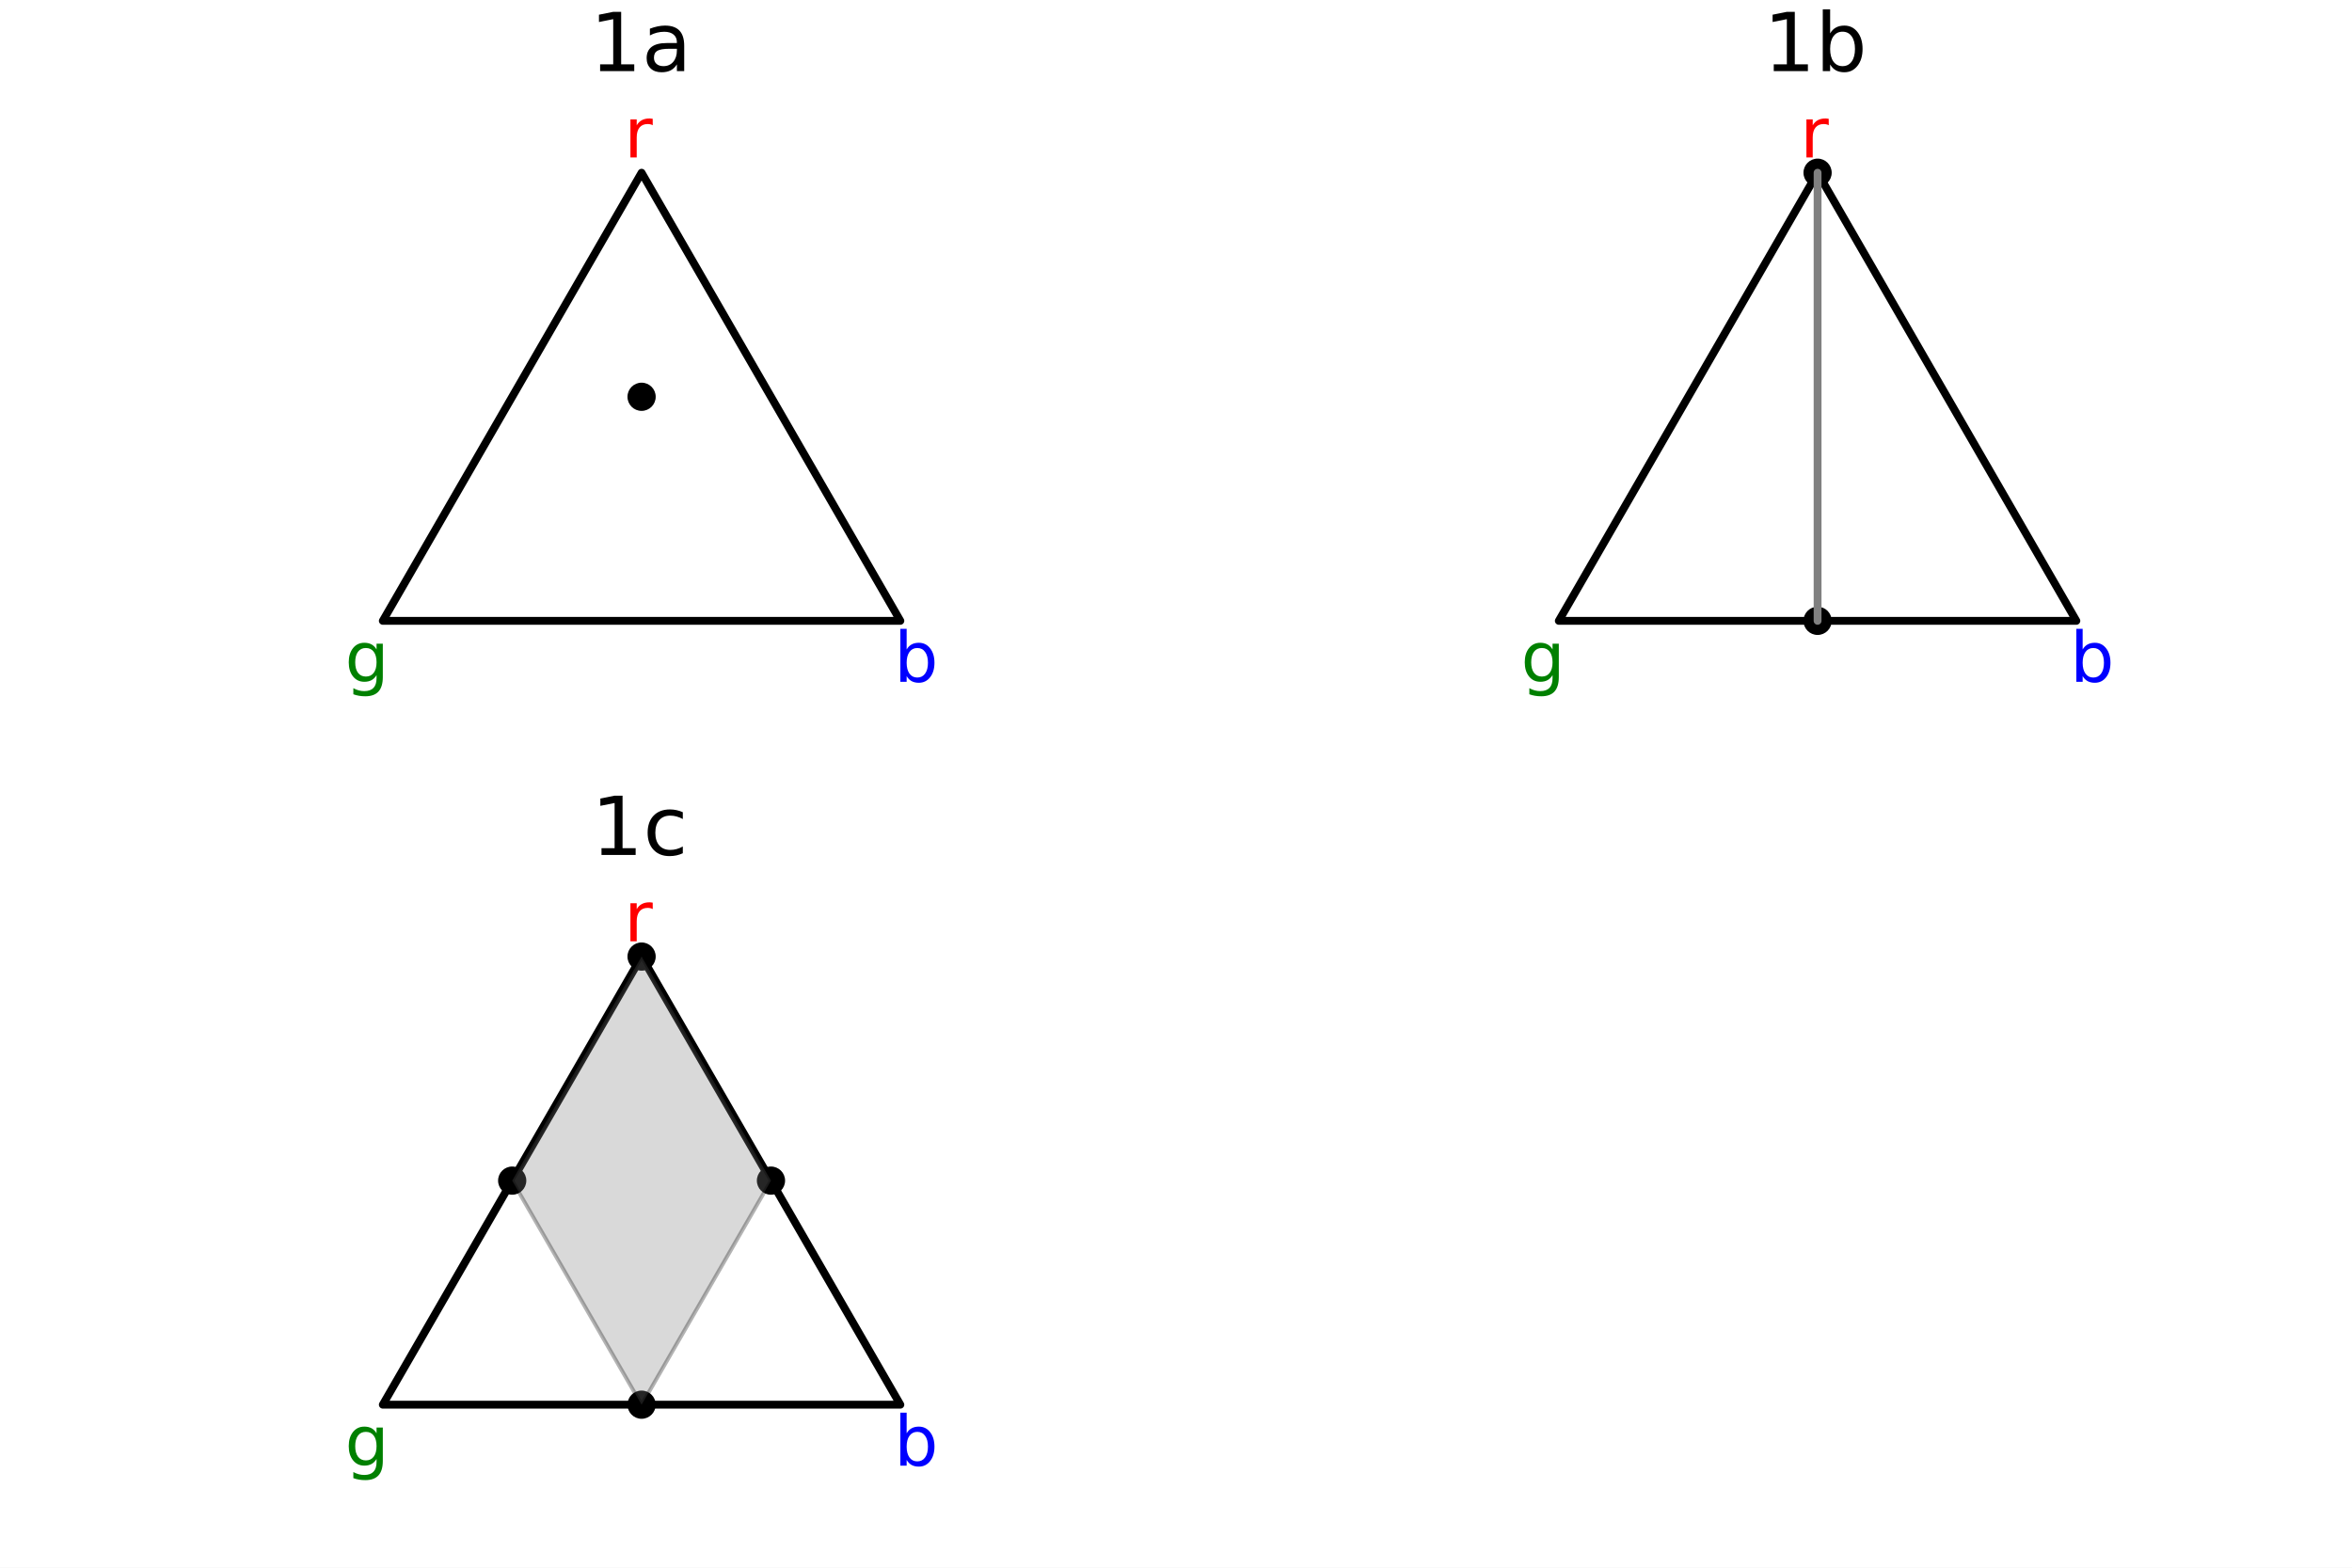
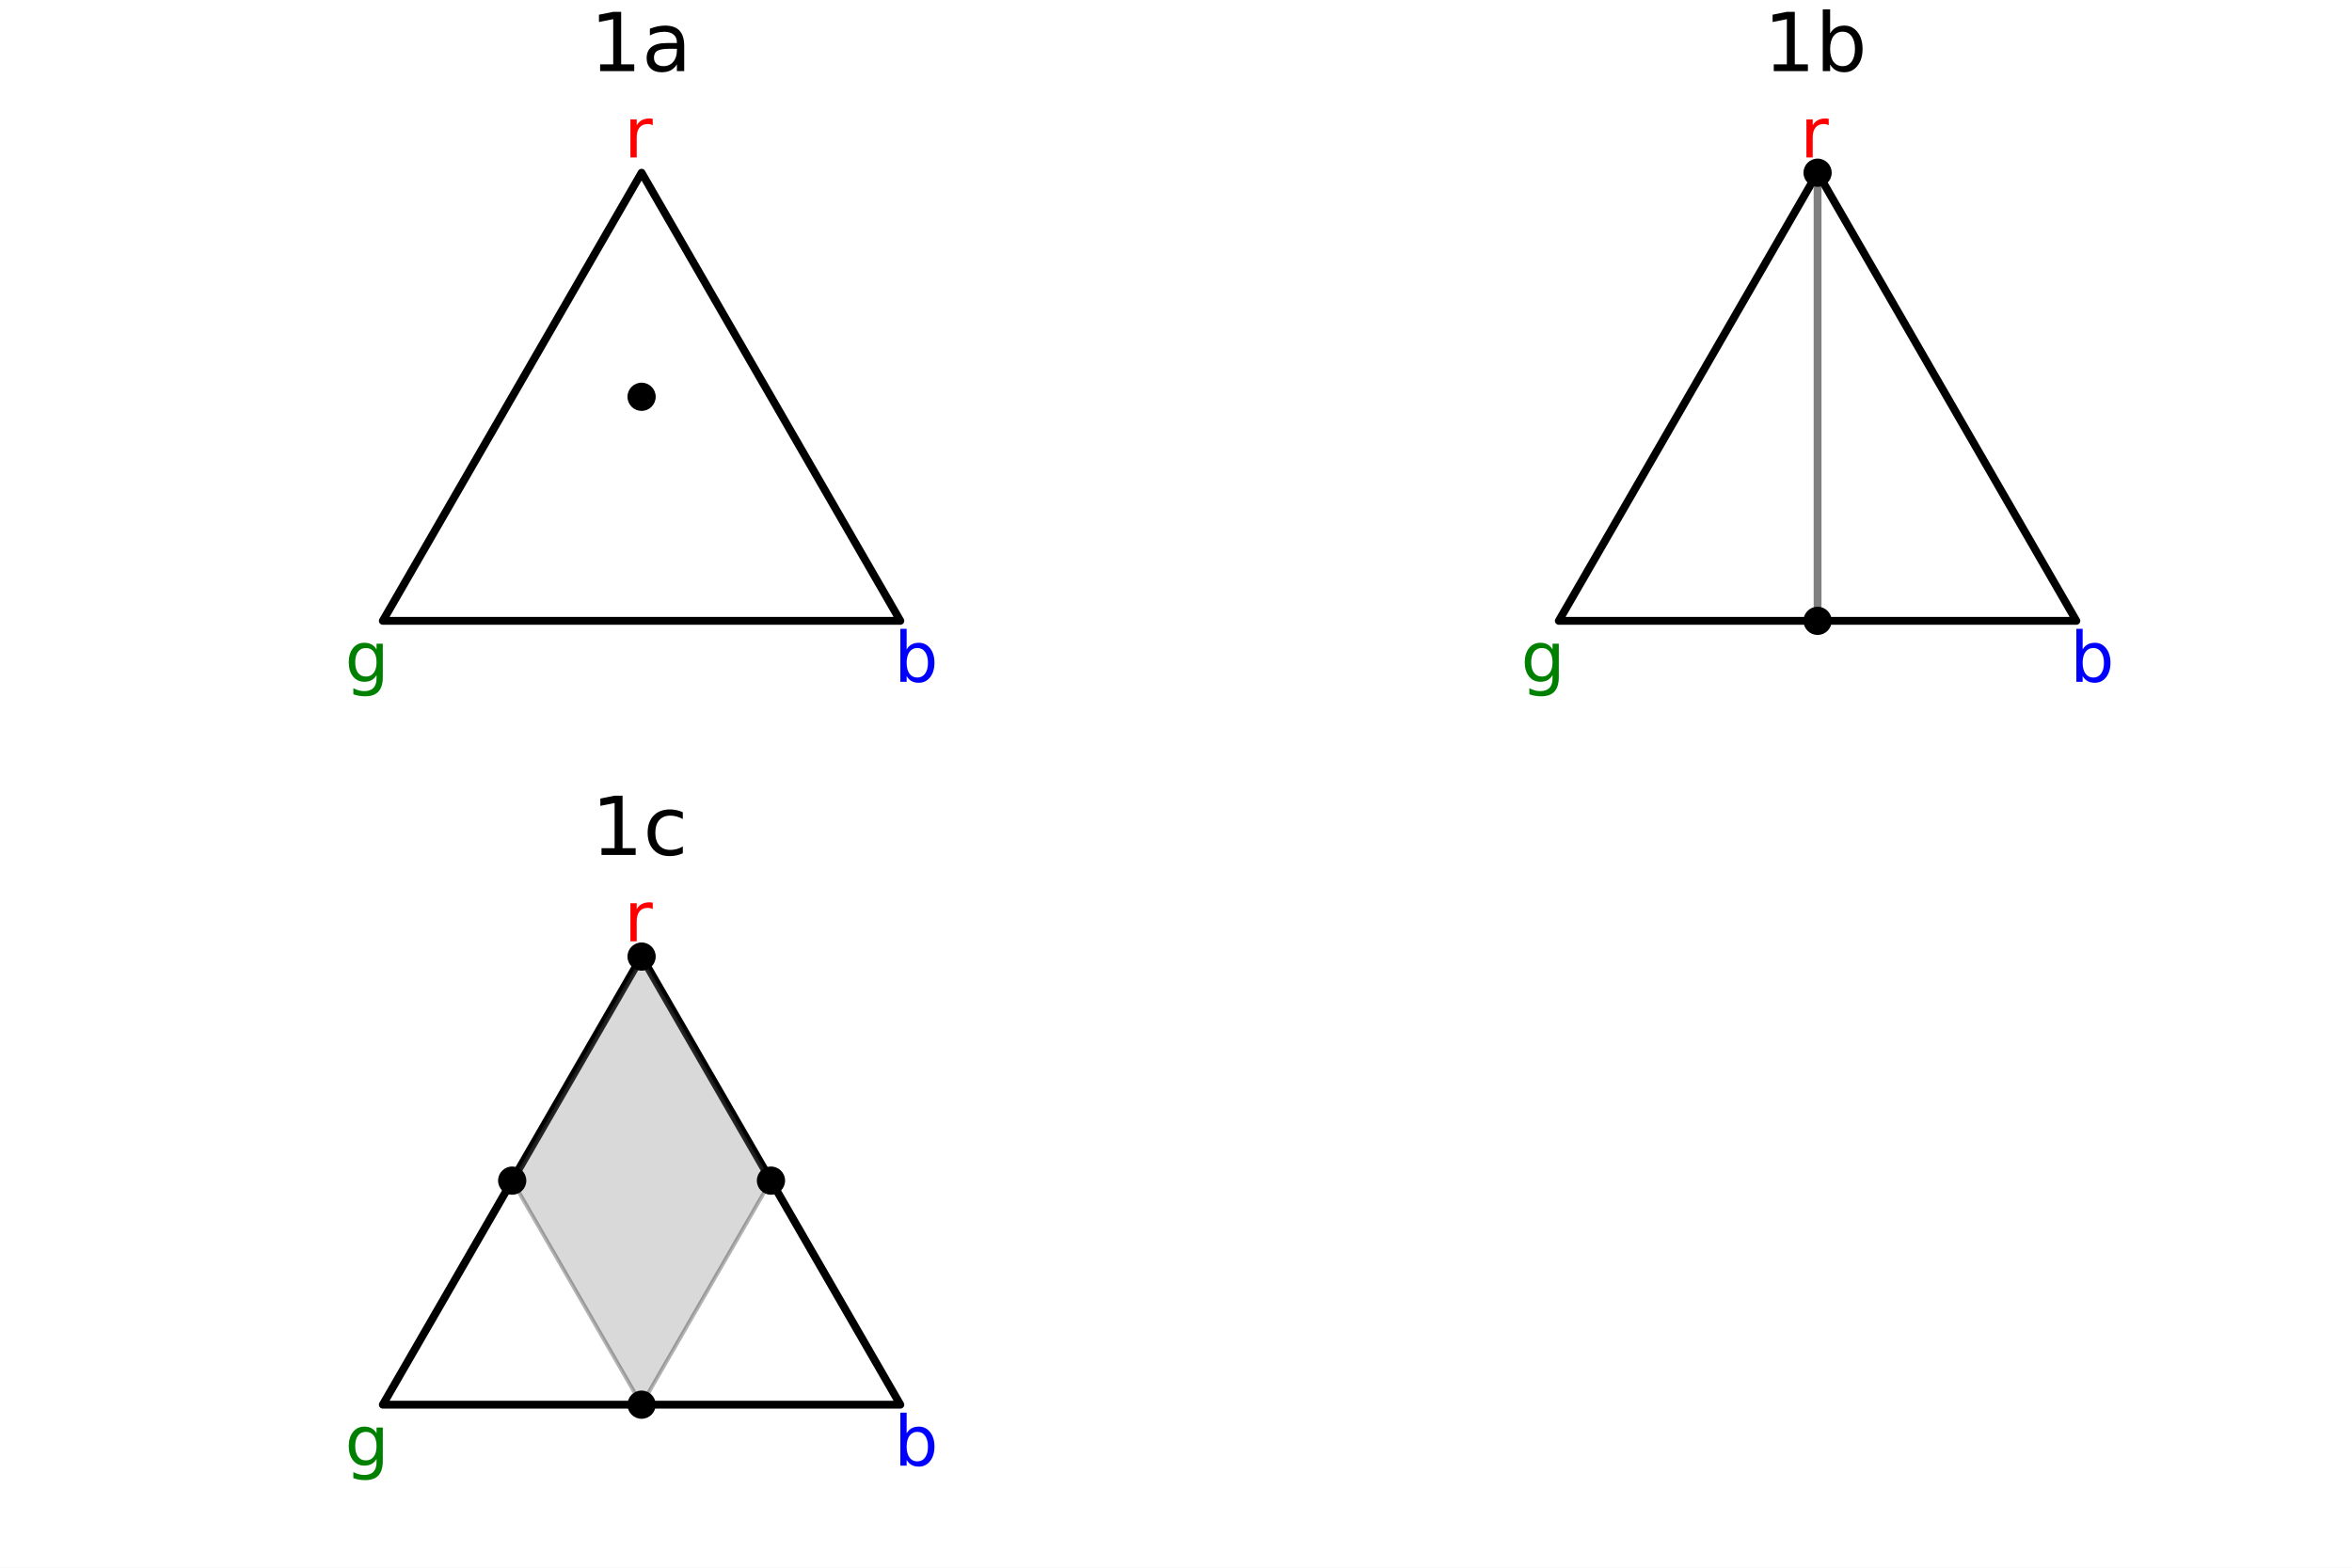
<svg xmlns="http://www.w3.org/2000/svg" width="600" height="400" viewBox="0 0 2400 1600">
  <defs>
-     <clipPath id="clip210">
+     <clipPath id="clip900">
      <rect x="0" y="0" width="2400" height="1600" />
    </clipPath>
  </defs>
-   <path clip-path="url(#clip210)" d="M0 1600 L2400 1600 L2400 0 L0 0  Z" fill="#ffffff" fill-rule="evenodd" fill-opacity="1" />
+   <path clip-path="url(#clip900)" d="M0 1600 L2400 1600 L2400 0 L0 0  Z" fill="#ffffff" fill-rule="evenodd" fill-opacity="1" />
  <defs>
-     <clipPath id="clip211">
+     <clipPath id="clip901">
      <rect x="480" y="0" width="1681" height="1600" />
    </clipPath>
  </defs>
-   <path clip-path="url(#clip210)" d="M337.813 686.448 L971.541 686.448 L971.541 123.472 L337.813 123.472  Z" fill="#ffffff" fill-rule="evenodd" fill-opacity="1" />
+   <path clip-path="url(#clip900)" d="M337.813 686.448 L971.541 686.448 L971.541 123.472 L337.813 123.472  Z" fill="#ffffff" fill-rule="evenodd" fill-opacity="1" />
  <defs>
-     <clipPath id="clip212">
+     <clipPath id="clip902">
      <rect x="337" y="123" width="635" height="564" />
    </clipPath>
  </defs>
-   <path clip-path="url(#clip210)" d="M612.365 65.689 L625.733 65.689 L625.733 19.55 L611.191 22.466 L611.191 15.013 L625.652 12.096 L633.835 12.096 L633.835 65.689 L647.203 65.689 L647.203 72.576 L612.365 72.576 L612.365 65.689 Z" fill="#000000" fill-rule="nonzero" fill-opacity="1" />
-   <path clip-path="url(#clip210)" d="M683.297 49.769 Q674.263 49.769 670.779 51.835 Q667.296 53.901 667.296 58.884 Q667.296 62.854 669.888 65.203 Q672.521 67.512 677.018 67.512 Q683.216 67.512 686.943 63.137 Q690.71 58.722 690.71 51.43 L690.71 49.769 L683.297 49.769 M698.164 46.691 L698.164 72.576 L690.71 72.576 L690.71 65.689 Q688.158 69.821 684.35 71.806 Q680.542 73.751 675.033 73.751 Q668.065 73.751 663.933 69.862 Q659.842 65.933 659.842 59.37 Q659.842 51.714 664.946 47.825 Q670.091 43.936 680.259 43.936 L690.71 43.936 L690.71 43.207 Q690.71 38.062 687.307 35.267 Q683.945 32.431 677.828 32.431 Q673.939 32.431 670.253 33.363 Q666.566 34.295 663.164 36.158 L663.164 29.272 Q667.255 27.692 671.103 26.922 Q674.952 26.112 678.598 26.112 Q688.441 26.112 693.302 31.216 Q698.164 36.32 698.164 46.691 Z" fill="#000000" fill-rule="nonzero" fill-opacity="1" />
-   <polyline clip-path="url(#clip212)" style="stroke:#000000; stroke-linecap:round; stroke-linejoin:round; stroke-width:8; stroke-opacity:1; fill:none" points="654.677,176.283 390.623,633.637 918.731,633.637 654.677,176.283 " />
-   <circle clip-path="url(#clip212)" cx="654.677" cy="404.96" r="14.4" fill="#000000" fill-rule="evenodd" fill-opacity="1" stroke="none" />
-   <path clip-path="url(#clip210)" d="M384.235 675.949 Q384.235 669.005 381.353 665.186 Q378.505 661.366 373.332 661.366 Q368.193 661.366 365.311 665.186 Q362.464 669.005 362.464 675.949 Q362.464 682.859 365.311 686.679 Q368.193 690.498 373.332 690.498 Q378.505 690.498 381.353 686.679 Q384.235 682.859 384.235 675.949 M390.623 691.019 Q390.623 700.949 386.214 705.776 Q381.804 710.637 372.707 710.637 Q369.339 710.637 366.353 710.116 Q363.367 709.63 360.554 708.588 L360.554 702.373 Q363.367 703.901 366.11 704.63 Q368.853 705.359 371.7 705.359 Q377.985 705.359 381.11 702.06 Q384.235 698.797 384.235 692.165 L384.235 689.005 Q382.255 692.442 379.165 694.144 Q376.075 695.845 371.769 695.845 Q364.617 695.845 360.242 690.394 Q355.867 684.942 355.867 675.949 Q355.867 666.922 360.242 661.47 Q364.617 656.019 371.769 656.019 Q376.075 656.019 379.165 657.72 Q382.255 659.422 384.235 662.859 L384.235 656.956 L390.623 656.956 L390.623 691.019 Z" fill="#008000" fill-rule="nonzero" fill-opacity="1" />
-   <path clip-path="url(#clip210)" d="M946.89 676.436 Q946.89 669.387 943.974 665.394 Q941.092 661.366 936.022 661.366 Q930.953 661.366 928.036 665.394 Q925.154 669.387 925.154 676.436 Q925.154 683.484 928.036 687.512 Q930.953 691.505 936.022 691.505 Q941.092 691.505 943.974 687.512 Q946.89 683.484 946.89 676.436 M925.154 662.859 Q927.168 659.387 930.224 657.72 Q933.314 656.019 937.585 656.019 Q944.668 656.019 949.078 661.644 Q953.522 667.269 953.522 676.436 Q953.522 685.602 949.078 691.227 Q944.668 696.852 937.585 696.852 Q933.314 696.852 930.224 695.185 Q927.168 693.484 925.154 690.012 L925.154 695.845 L918.731 695.845 L918.731 641.818 L925.154 641.818 L925.154 662.859 Z" fill="#0000ff" fill-rule="nonzero" fill-opacity="1" />
-   <path clip-path="url(#clip210)" d="M666.066 127.814 Q664.99 127.189 663.705 126.912 Q662.455 126.599 660.927 126.599 Q655.51 126.599 652.594 130.141 Q649.712 133.648 649.712 140.245 L649.712 160.731 L643.288 160.731 L643.288 121.842 L649.712 121.842 L649.712 127.884 Q651.726 124.342 654.955 122.641 Q658.184 120.905 662.802 120.905 Q663.462 120.905 664.26 121.009 Q665.059 121.078 666.031 121.252 L666.066 127.814 Z" fill="#ff0000" fill-rule="nonzero" fill-opacity="1" />
-   <path clip-path="url(#clip210)" d="M1537.81 686.448 L2171.54 686.448 L2171.54 123.472 L1537.81 123.472  Z" fill="#ffffff" fill-rule="evenodd" fill-opacity="1" />
+   <path clip-path="url(#clip900)" d="M612.365 65.689 L625.733 65.689 L625.733 19.55 L611.191 22.466 L611.191 15.013 L625.652 12.096 L633.835 12.096 L633.835 65.689 L647.203 65.689 L647.203 72.576 L612.365 72.576 L612.365 65.689 Z" fill="#000000" fill-rule="nonzero" fill-opacity="1" />
+   <path clip-path="url(#clip900)" d="M683.297 49.769 Q674.263 49.769 670.779 51.835 Q667.296 53.901 667.296 58.884 Q667.296 62.854 669.888 65.203 Q672.521 67.512 677.018 67.512 Q683.216 67.512 686.943 63.137 Q690.71 58.722 690.71 51.43 L690.71 49.769 L683.297 49.769 M698.164 46.691 L698.164 72.576 L690.71 72.576 L690.71 65.689 Q688.158 69.821 684.35 71.806 Q680.542 73.751 675.033 73.751 Q668.065 73.751 663.933 69.862 Q659.842 65.933 659.842 59.37 Q659.842 51.714 664.946 47.825 Q670.091 43.936 680.259 43.936 L690.71 43.936 L690.71 43.207 Q690.71 38.062 687.307 35.267 Q683.945 32.431 677.828 32.431 Q673.939 32.431 670.253 33.363 Q666.566 34.295 663.164 36.158 L663.164 29.272 Q667.255 27.692 671.103 26.922 Q674.952 26.112 678.598 26.112 Q688.441 26.112 693.302 31.216 Q698.164 36.32 698.164 46.691 Z" fill="#000000" fill-rule="nonzero" fill-opacity="1" />
+   <polyline clip-path="url(#clip902)" style="stroke:#000000; stroke-linecap:round; stroke-linejoin:round; stroke-width:8; stroke-opacity:1; fill:none" points="654.677,176.283 390.623,633.637 918.731,633.637 654.677,176.283 " />
+   <circle clip-path="url(#clip902)" cx="654.677" cy="404.96" r="14.4" fill="#000000" fill-rule="evenodd" fill-opacity="1" stroke="none" />
+   <path clip-path="url(#clip900)" d="M384.235 675.949 Q384.235 669.005 381.353 665.186 Q378.505 661.366 373.332 661.366 Q368.193 661.366 365.311 665.186 Q362.464 669.005 362.464 675.949 Q362.464 682.859 365.311 686.679 Q368.193 690.498 373.332 690.498 Q378.505 690.498 381.353 686.679 Q384.235 682.859 384.235 675.949 M390.623 691.019 Q390.623 700.949 386.214 705.776 Q381.804 710.637 372.707 710.637 Q369.339 710.637 366.353 710.116 Q363.367 709.63 360.554 708.588 L360.554 702.373 Q363.367 703.901 366.11 704.63 Q368.853 705.359 371.7 705.359 Q377.985 705.359 381.11 702.06 Q384.235 698.797 384.235 692.165 L384.235 689.005 Q382.255 692.442 379.165 694.144 Q376.075 695.845 371.769 695.845 Q364.617 695.845 360.242 690.394 Q355.867 684.942 355.867 675.949 Q355.867 666.922 360.242 661.47 Q364.617 656.019 371.769 656.019 Q376.075 656.019 379.165 657.72 Q382.255 659.422 384.235 662.859 L384.235 656.956 L390.623 656.956 L390.623 691.019 Z" fill="#008000" fill-rule="nonzero" fill-opacity="1" />
+   <path clip-path="url(#clip900)" d="M946.89 676.436 Q946.89 669.387 943.974 665.394 Q941.092 661.366 936.022 661.366 Q930.953 661.366 928.036 665.394 Q925.154 669.387 925.154 676.436 Q925.154 683.484 928.036 687.512 Q930.953 691.505 936.022 691.505 Q941.092 691.505 943.974 687.512 Q946.89 683.484 946.89 676.436 M925.154 662.859 Q927.168 659.387 930.224 657.72 Q933.314 656.019 937.585 656.019 Q944.668 656.019 949.078 661.644 Q953.522 667.269 953.522 676.436 Q953.522 685.602 949.078 691.227 Q944.668 696.852 937.585 696.852 Q933.314 696.852 930.224 695.185 Q927.168 693.484 925.154 690.012 L925.154 695.845 L918.731 695.845 L918.731 641.818 L925.154 641.818 L925.154 662.859 Z" fill="#0000ff" fill-rule="nonzero" fill-opacity="1" />
+   <path clip-path="url(#clip900)" d="M666.066 127.814 Q664.99 127.189 663.705 126.912 Q662.455 126.599 660.927 126.599 Q655.51 126.599 652.594 130.141 Q649.712 133.648 649.712 140.245 L649.712 160.731 L643.288 160.731 L643.288 121.842 L649.712 121.842 L649.712 127.884 Q651.726 124.342 654.955 122.641 Q658.184 120.905 662.802 120.905 Q663.462 120.905 664.26 121.009 Q665.059 121.078 666.031 121.252 L666.066 127.814 Z" fill="#ff0000" fill-rule="nonzero" fill-opacity="1" />
+   <path clip-path="url(#clip900)" d="M1537.81 686.448 L2171.54 686.448 L2171.54 123.472 L1537.81 123.472  Z" fill="#ffffff" fill-rule="evenodd" fill-opacity="1" />
  <defs>
-     <clipPath id="clip213">
+     <clipPath id="clip903">
      <rect x="1537" y="123" width="635" height="564" />
    </clipPath>
  </defs>
-   <path clip-path="url(#clip210)" d="M1809.96 65.689 L1823.32 65.689 L1823.32 19.55 L1808.78 22.466 L1808.78 15.013 L1823.24 12.096 L1831.42 12.096 L1831.42 65.689 L1844.79 65.689 L1844.79 72.576 L1809.96 72.576 L1809.96 65.689 Z" fill="#000000" fill-rule="nonzero" fill-opacity="1" />
-   <path clip-path="url(#clip210)" d="M1892.84 49.931 Q1892.84 41.708 1889.43 37.05 Q1886.07 32.35 1880.16 32.35 Q1874.24 32.35 1870.84 37.05 Q1867.48 41.708 1867.48 49.931 Q1867.48 58.155 1870.84 62.854 Q1874.24 67.512 1880.16 67.512 Q1886.07 67.512 1889.43 62.854 Q1892.84 58.155 1892.84 49.931 M1867.48 34.092 Q1869.83 30.041 1873.39 28.097 Q1877 26.112 1881.98 26.112 Q1890.24 26.112 1895.39 32.675 Q1900.57 39.237 1900.57 49.931 Q1900.57 60.626 1895.39 67.188 Q1890.24 73.751 1881.98 73.751 Q1877 73.751 1873.39 71.806 Q1869.83 69.821 1867.48 65.77 L1867.48 72.576 L1859.98 72.576 L1859.98 9.544 L1867.48 9.544 L1867.48 34.092 Z" fill="#000000" fill-rule="nonzero" fill-opacity="1" />
-   <polyline clip-path="url(#clip213)" style="stroke:#000000; stroke-linecap:round; stroke-linejoin:round; stroke-width:8; stroke-opacity:1; fill:none" points="1854.68,176.283 1590.62,633.637 2118.73,633.637 1854.68,176.283 " />
-   <circle clip-path="url(#clip213)" cx="1854.68" cy="633.637" r="14.4" fill="#000000" fill-rule="evenodd" fill-opacity="1" stroke="none" />
-   <circle clip-path="url(#clip213)" cx="1854.68" cy="176.283" r="14.4" fill="#000000" fill-rule="evenodd" fill-opacity="1" stroke="none" />
-   <polyline clip-path="url(#clip213)" style="stroke:#808080; stroke-linecap:round; stroke-linejoin:round; stroke-width:8; stroke-opacity:1; fill:none" points="1854.68,633.637 1854.68,176.283 " />
-   <path clip-path="url(#clip210)" d="M1584.23 675.949 Q1584.23 669.005 1581.35 665.186 Q1578.51 661.366 1573.33 661.366 Q1568.19 661.366 1565.31 665.186 Q1562.46 669.005 1562.46 675.949 Q1562.46 682.859 1565.31 686.679 Q1568.19 690.498 1573.33 690.498 Q1578.51 690.498 1581.35 686.679 Q1584.23 682.859 1584.23 675.949 M1590.62 691.019 Q1590.62 700.949 1586.21 705.776 Q1581.8 710.637 1572.71 710.637 Q1569.34 710.637 1566.35 710.116 Q1563.37 709.63 1560.55 708.588 L1560.55 702.373 Q1563.37 703.901 1566.11 704.63 Q1568.85 705.359 1571.7 705.359 Q1577.98 705.359 1581.11 702.06 Q1584.23 698.797 1584.23 692.165 L1584.23 689.005 Q1582.26 692.442 1579.17 694.144 Q1576.07 695.845 1571.77 695.845 Q1564.62 695.845 1560.24 690.394 Q1555.87 684.942 1555.87 675.949 Q1555.87 666.922 1560.24 661.47 Q1564.62 656.019 1571.77 656.019 Q1576.07 656.019 1579.17 657.72 Q1582.26 659.422 1584.23 662.859 L1584.23 656.956 L1590.62 656.956 L1590.62 691.019 Z" fill="#008000" fill-rule="nonzero" fill-opacity="1" />
-   <path clip-path="url(#clip210)" d="M2146.89 676.436 Q2146.89 669.387 2143.97 665.394 Q2141.09 661.366 2136.02 661.366 Q2130.95 661.366 2128.04 665.394 Q2125.15 669.387 2125.15 676.436 Q2125.15 683.484 2128.04 687.512 Q2130.95 691.505 2136.02 691.505 Q2141.09 691.505 2143.97 687.512 Q2146.89 683.484 2146.89 676.436 M2125.15 662.859 Q2127.17 659.387 2130.22 657.72 Q2133.31 656.019 2137.58 656.019 Q2144.67 656.019 2149.08 661.644 Q2153.52 667.269 2153.52 676.436 Q2153.52 685.602 2149.08 691.227 Q2144.67 696.852 2137.58 696.852 Q2133.31 696.852 2130.22 695.185 Q2127.17 693.484 2125.15 690.012 L2125.15 695.845 L2118.73 695.845 L2118.73 641.818 L2125.15 641.818 L2125.15 662.859 Z" fill="#0000ff" fill-rule="nonzero" fill-opacity="1" />
-   <path clip-path="url(#clip210)" d="M1866.07 127.814 Q1864.99 127.189 1863.7 126.912 Q1862.45 126.599 1860.93 126.599 Q1855.51 126.599 1852.59 130.141 Q1849.71 133.648 1849.71 140.245 L1849.71 160.731 L1843.29 160.731 L1843.29 121.842 L1849.71 121.842 L1849.71 127.884 Q1851.73 124.342 1854.95 122.641 Q1858.18 120.905 1862.8 120.905 Q1863.46 120.905 1864.26 121.009 Q1865.06 121.078 1866.03 121.252 L1866.07 127.814 Z" fill="#ff0000" fill-rule="nonzero" fill-opacity="1" />
-   <path clip-path="url(#clip210)" d="M337.813 1486.45 L971.541 1486.45 L971.541 923.472 L337.813 923.472  Z" fill="#ffffff" fill-rule="evenodd" fill-opacity="1" />
+   <path clip-path="url(#clip900)" d="M1809.96 65.689 L1823.32 65.689 L1823.32 19.55 L1808.78 22.466 L1808.78 15.013 L1823.24 12.096 L1831.42 12.096 L1831.42 65.689 L1844.79 65.689 L1844.79 72.576 L1809.96 72.576 L1809.96 65.689 Z" fill="#000000" fill-rule="nonzero" fill-opacity="1" />
+   <path clip-path="url(#clip900)" d="M1892.84 49.931 Q1892.84 41.708 1889.43 37.05 Q1886.07 32.35 1880.16 32.35 Q1874.24 32.35 1870.84 37.05 Q1867.48 41.708 1867.48 49.931 Q1867.48 58.155 1870.84 62.854 Q1874.24 67.512 1880.16 67.512 Q1886.07 67.512 1889.43 62.854 Q1892.84 58.155 1892.84 49.931 M1867.48 34.092 Q1869.83 30.041 1873.39 28.097 Q1877 26.112 1881.98 26.112 Q1890.24 26.112 1895.39 32.675 Q1900.57 39.237 1900.57 49.931 Q1900.57 60.626 1895.39 67.188 Q1890.24 73.751 1881.98 73.751 Q1877 73.751 1873.39 71.806 Q1869.83 69.821 1867.48 65.77 L1867.48 72.576 L1859.98 72.576 L1859.98 9.544 L1867.48 9.544 L1867.48 34.092 Z" fill="#000000" fill-rule="nonzero" fill-opacity="1" />
+   <polyline clip-path="url(#clip903)" style="stroke:#000000; stroke-linecap:round; stroke-linejoin:round; stroke-width:8; stroke-opacity:1; fill:none" points="1854.68,176.283 1590.62,633.637 2118.73,633.637 1854.68,176.283 " />
+   <polyline clip-path="url(#clip903)" style="stroke:#808080; stroke-linecap:round; stroke-linejoin:round; stroke-width:8; stroke-opacity:1; fill:none" points="1854.68,633.637 1854.68,176.283 " />
+   <circle clip-path="url(#clip903)" cx="1854.68" cy="633.637" r="14.4" fill="#000000" fill-rule="evenodd" fill-opacity="1" stroke="none" />
+   <circle clip-path="url(#clip903)" cx="1854.68" cy="176.283" r="14.4" fill="#000000" fill-rule="evenodd" fill-opacity="1" stroke="none" />
+   <path clip-path="url(#clip900)" d="M1584.23 675.949 Q1584.23 669.005 1581.35 665.186 Q1578.51 661.366 1573.33 661.366 Q1568.19 661.366 1565.31 665.186 Q1562.46 669.005 1562.46 675.949 Q1562.46 682.859 1565.31 686.679 Q1568.19 690.498 1573.33 690.498 Q1578.51 690.498 1581.35 686.679 Q1584.23 682.859 1584.23 675.949 M1590.62 691.019 Q1590.62 700.949 1586.21 705.776 Q1581.8 710.637 1572.71 710.637 Q1569.34 710.637 1566.35 710.116 Q1563.37 709.63 1560.55 708.588 L1560.55 702.373 Q1563.37 703.901 1566.11 704.63 Q1568.85 705.359 1571.7 705.359 Q1577.98 705.359 1581.11 702.06 Q1584.23 698.797 1584.23 692.165 L1584.23 689.005 Q1582.26 692.442 1579.17 694.144 Q1576.07 695.845 1571.77 695.845 Q1564.62 695.845 1560.24 690.394 Q1555.87 684.942 1555.87 675.949 Q1555.87 666.922 1560.24 661.47 Q1564.62 656.019 1571.77 656.019 Q1576.07 656.019 1579.17 657.72 Q1582.26 659.422 1584.23 662.859 L1584.23 656.956 L1590.62 656.956 L1590.62 691.019 Z" fill="#008000" fill-rule="nonzero" fill-opacity="1" />
+   <path clip-path="url(#clip900)" d="M2146.89 676.436 Q2146.89 669.387 2143.97 665.394 Q2141.09 661.366 2136.02 661.366 Q2130.95 661.366 2128.04 665.394 Q2125.15 669.387 2125.15 676.436 Q2125.15 683.484 2128.04 687.512 Q2130.95 691.505 2136.02 691.505 Q2141.09 691.505 2143.97 687.512 Q2146.89 683.484 2146.89 676.436 M2125.15 662.859 Q2127.17 659.387 2130.22 657.72 Q2133.31 656.019 2137.58 656.019 Q2144.67 656.019 2149.08 661.644 Q2153.52 667.269 2153.52 676.436 Q2153.52 685.602 2149.08 691.227 Q2144.67 696.852 2137.58 696.852 Q2133.31 696.852 2130.22 695.185 Q2127.17 693.484 2125.15 690.012 L2125.15 695.845 L2118.73 695.845 L2118.73 641.818 L2125.15 641.818 L2125.15 662.859 Z" fill="#0000ff" fill-rule="nonzero" fill-opacity="1" />
+   <path clip-path="url(#clip900)" d="M1866.07 127.814 Q1864.99 127.189 1863.7 126.912 Q1862.45 126.599 1860.93 126.599 Q1855.51 126.599 1852.59 130.141 Q1849.71 133.648 1849.71 140.245 L1849.71 160.731 L1843.29 160.731 L1843.29 121.842 L1849.71 121.842 L1849.71 127.884 Q1851.73 124.342 1854.95 122.641 Q1858.18 120.905 1862.8 120.905 Q1863.46 120.905 1864.26 121.009 Q1865.06 121.078 1866.03 121.252 L1866.07 127.814 Z" fill="#ff0000" fill-rule="nonzero" fill-opacity="1" />
+   <path clip-path="url(#clip900)" d="M337.813 1486.45 L971.541 1486.45 L971.541 923.472 L337.813 923.472  Z" fill="#ffffff" fill-rule="evenodd" fill-opacity="1" />
  <defs>
-     <clipPath id="clip214">
+     <clipPath id="clip904">
      <rect x="337" y="923" width="635" height="564" />
    </clipPath>
  </defs>
-   <path clip-path="url(#clip210)" d="M613.783 865.689 L627.151 865.689 L627.151 819.55 L612.608 822.466 L612.608 815.013 L627.07 812.096 L635.253 812.096 L635.253 865.689 L648.621 865.689 L648.621 872.576 L613.783 872.576 L613.783 865.689 Z" fill="#000000" fill-rule="nonzero" fill-opacity="1" />
-   <path clip-path="url(#clip210)" d="M696.746 828.948 L696.746 835.915 Q693.586 834.173 690.386 833.323 Q687.226 832.432 683.985 832.432 Q676.734 832.432 672.724 837.05 Q668.713 841.627 668.713 849.931 Q668.713 858.236 672.724 862.854 Q676.734 867.431 683.985 867.431 Q687.226 867.431 690.386 866.581 Q693.586 865.689 696.746 863.948 L696.746 870.834 Q693.627 872.292 690.264 873.022 Q686.943 873.751 683.175 873.751 Q672.926 873.751 666.891 867.31 Q660.855 860.869 660.855 849.931 Q660.855 838.832 666.931 832.472 Q673.048 826.112 683.661 826.112 Q687.105 826.112 690.386 826.841 Q693.667 827.53 696.746 828.948 Z" fill="#000000" fill-rule="nonzero" fill-opacity="1" />
-   <polyline clip-path="url(#clip214)" style="stroke:#000000; stroke-linecap:round; stroke-linejoin:round; stroke-width:8; stroke-opacity:1; fill:none" points="654.677,976.283 390.623,1433.64 918.731,1433.64 654.677,976.283 " />
-   <circle clip-path="url(#clip214)" cx="654.677" cy="1433.64" r="14.4" fill="#000000" fill-rule="evenodd" fill-opacity="1" stroke="none" />
-   <circle clip-path="url(#clip214)" cx="786.704" cy="1204.96" r="14.4" fill="#000000" fill-rule="evenodd" fill-opacity="1" stroke="none" />
-   <circle clip-path="url(#clip214)" cx="522.65" cy="1204.96" r="14.4" fill="#000000" fill-rule="evenodd" fill-opacity="1" stroke="none" />
-   <circle clip-path="url(#clip214)" cx="654.677" cy="976.283" r="14.4" fill="#000000" fill-rule="evenodd" fill-opacity="1" stroke="none" />
-   <path clip-path="url(#clip214)" d="M654.677 1433.64 L786.704 1204.96 L654.677 976.283 L522.65 1204.96 L654.677 1433.64 L654.677 1433.64  Z" fill="#808080" fill-rule="evenodd" fill-opacity="0.3" />
-   <polyline clip-path="url(#clip214)" style="stroke:#000000; stroke-linecap:round; stroke-linejoin:round; stroke-width:4; stroke-opacity:0.3; fill:none" points="654.677,1433.64 786.704,1204.96 654.677,976.283 522.65,1204.96 654.677,1433.64 " />
-   <path clip-path="url(#clip210)" d="M384.235 1475.95 Q384.235 1469.01 381.353 1465.19 Q378.505 1461.37 373.332 1461.37 Q368.193 1461.37 365.311 1465.19 Q362.464 1469.01 362.464 1475.95 Q362.464 1482.86 365.311 1486.68 Q368.193 1490.5 373.332 1490.5 Q378.505 1490.5 381.353 1486.68 Q384.235 1482.86 384.235 1475.95 M390.623 1491.02 Q390.623 1500.95 386.214 1505.78 Q381.804 1510.64 372.707 1510.64 Q369.339 1510.64 366.353 1510.12 Q363.367 1509.63 360.554 1508.59 L360.554 1502.37 Q363.367 1503.9 366.11 1504.63 Q368.853 1505.36 371.7 1505.36 Q377.985 1505.36 381.11 1502.06 Q384.235 1498.8 384.235 1492.16 L384.235 1489 Q382.255 1492.44 379.165 1494.14 Q376.075 1495.85 371.769 1495.85 Q364.617 1495.85 360.242 1490.39 Q355.867 1484.94 355.867 1475.95 Q355.867 1466.92 360.242 1461.47 Q364.617 1456.02 371.769 1456.02 Q376.075 1456.02 379.165 1457.72 Q382.255 1459.42 384.235 1462.86 L384.235 1456.96 L390.623 1456.96 L390.623 1491.02 Z" fill="#008000" fill-rule="nonzero" fill-opacity="1" />
-   <path clip-path="url(#clip210)" d="M946.89 1476.44 Q946.89 1469.39 943.974 1465.39 Q941.092 1461.37 936.022 1461.37 Q930.953 1461.37 928.036 1465.39 Q925.154 1469.39 925.154 1476.44 Q925.154 1483.48 928.036 1487.51 Q930.953 1491.5 936.022 1491.5 Q941.092 1491.5 943.974 1487.51 Q946.89 1483.48 946.89 1476.44 M925.154 1462.86 Q927.168 1459.39 930.224 1457.72 Q933.314 1456.02 937.585 1456.02 Q944.668 1456.02 949.078 1461.64 Q953.522 1467.27 953.522 1476.44 Q953.522 1485.6 949.078 1491.23 Q944.668 1496.85 937.585 1496.85 Q933.314 1496.85 930.224 1495.19 Q927.168 1493.48 925.154 1490.01 L925.154 1495.85 L918.731 1495.85 L918.731 1441.82 L925.154 1441.82 L925.154 1462.86 Z" fill="#0000ff" fill-rule="nonzero" fill-opacity="1" />
-   <path clip-path="url(#clip210)" d="M666.066 927.814 Q664.99 927.189 663.705 926.912 Q662.455 926.599 660.927 926.599 Q655.51 926.599 652.594 930.141 Q649.712 933.648 649.712 940.245 L649.712 960.731 L643.288 960.731 L643.288 921.842 L649.712 921.842 L649.712 927.884 Q651.726 924.342 654.955 922.641 Q658.184 920.905 662.802 920.905 Q663.462 920.905 664.26 921.009 Q665.059 921.078 666.031 921.252 L666.066 927.814 Z" fill="#ff0000" fill-rule="nonzero" fill-opacity="1" />
+   <path clip-path="url(#clip900)" d="M613.783 865.689 L627.151 865.689 L627.151 819.55 L612.608 822.466 L612.608 815.013 L627.07 812.096 L635.253 812.096 L635.253 865.689 L648.621 865.689 L648.621 872.576 L613.783 872.576 L613.783 865.689 Z" fill="#000000" fill-rule="nonzero" fill-opacity="1" />
+   <path clip-path="url(#clip900)" d="M696.746 828.948 L696.746 835.915 Q693.586 834.173 690.386 833.323 Q687.226 832.432 683.985 832.432 Q676.734 832.432 672.724 837.05 Q668.713 841.627 668.713 849.931 Q668.713 858.236 672.724 862.854 Q676.734 867.431 683.985 867.431 Q687.226 867.431 690.386 866.581 Q693.586 865.689 696.746 863.948 L696.746 870.834 Q693.627 872.292 690.264 873.022 Q686.943 873.751 683.175 873.751 Q672.926 873.751 666.891 867.31 Q660.855 860.869 660.855 849.931 Q660.855 838.832 666.931 832.472 Q673.048 826.112 683.661 826.112 Q687.105 826.112 690.386 826.841 Q693.667 827.53 696.746 828.948 Z" fill="#000000" fill-rule="nonzero" fill-opacity="1" />
+   <polyline clip-path="url(#clip904)" style="stroke:#000000; stroke-linecap:round; stroke-linejoin:round; stroke-width:8; stroke-opacity:1; fill:none" points="654.677,976.283 390.623,1433.64 918.731,1433.64 654.677,976.283 " />
+   <path clip-path="url(#clip904)" d="M654.677 1433.64 L786.704 1204.96 L654.677 976.283 L522.65 1204.96 L654.677 1433.64 L654.677 1433.64  Z" fill="#808080" fill-rule="evenodd" fill-opacity="0.3" />
+   <polyline clip-path="url(#clip904)" style="stroke:#000000; stroke-linecap:round; stroke-linejoin:round; stroke-width:4; stroke-opacity:0.3; fill:none" points="654.677,1433.64 786.704,1204.96 654.677,976.283 522.65,1204.96 654.677,1433.64 " />
+   <circle clip-path="url(#clip904)" cx="654.677" cy="1433.64" r="14.4" fill="#000000" fill-rule="evenodd" fill-opacity="1" stroke="none" />
+   <circle clip-path="url(#clip904)" cx="786.704" cy="1204.96" r="14.4" fill="#000000" fill-rule="evenodd" fill-opacity="1" stroke="none" />
+   <circle clip-path="url(#clip904)" cx="522.65" cy="1204.96" r="14.4" fill="#000000" fill-rule="evenodd" fill-opacity="1" stroke="none" />
+   <circle clip-path="url(#clip904)" cx="654.677" cy="976.283" r="14.4" fill="#000000" fill-rule="evenodd" fill-opacity="1" stroke="none" />
+   <path clip-path="url(#clip900)" d="M384.235 1475.95 Q384.235 1469.01 381.353 1465.19 Q378.505 1461.37 373.332 1461.37 Q368.193 1461.37 365.311 1465.19 Q362.464 1469.01 362.464 1475.95 Q362.464 1482.86 365.311 1486.68 Q368.193 1490.5 373.332 1490.5 Q378.505 1490.5 381.353 1486.68 Q384.235 1482.86 384.235 1475.95 M390.623 1491.02 Q390.623 1500.95 386.214 1505.78 Q381.804 1510.64 372.707 1510.64 Q369.339 1510.64 366.353 1510.12 Q363.367 1509.63 360.554 1508.59 L360.554 1502.37 Q363.367 1503.9 366.11 1504.63 Q368.853 1505.36 371.7 1505.36 Q377.985 1505.36 381.11 1502.06 Q384.235 1498.8 384.235 1492.16 L384.235 1489 Q382.255 1492.44 379.165 1494.14 Q376.075 1495.85 371.769 1495.85 Q364.617 1495.85 360.242 1490.39 Q355.867 1484.94 355.867 1475.95 Q355.867 1466.92 360.242 1461.47 Q364.617 1456.02 371.769 1456.02 Q376.075 1456.02 379.165 1457.72 Q382.255 1459.42 384.235 1462.86 L384.235 1456.96 L390.623 1456.96 L390.623 1491.02 Z" fill="#008000" fill-rule="nonzero" fill-opacity="1" />
+   <path clip-path="url(#clip900)" d="M946.89 1476.44 Q946.89 1469.39 943.974 1465.39 Q941.092 1461.37 936.022 1461.37 Q930.953 1461.37 928.036 1465.39 Q925.154 1469.39 925.154 1476.44 Q925.154 1483.48 928.036 1487.51 Q930.953 1491.5 936.022 1491.5 Q941.092 1491.5 943.974 1487.51 Q946.89 1483.48 946.89 1476.44 M925.154 1462.86 Q927.168 1459.39 930.224 1457.72 Q933.314 1456.02 937.585 1456.02 Q944.668 1456.02 949.078 1461.64 Q953.522 1467.27 953.522 1476.44 Q953.522 1485.6 949.078 1491.23 Q944.668 1496.85 937.585 1496.85 Q933.314 1496.85 930.224 1495.19 Q927.168 1493.48 925.154 1490.01 L925.154 1495.85 L918.731 1495.85 L918.731 1441.82 L925.154 1441.82 L925.154 1462.86 Z" fill="#0000ff" fill-rule="nonzero" fill-opacity="1" />
+   <path clip-path="url(#clip900)" d="M666.066 927.814 Q664.99 927.189 663.705 926.912 Q662.455 926.599 660.927 926.599 Q655.51 926.599 652.594 930.141 Q649.712 933.648 649.712 940.245 L649.712 960.731 L643.288 960.731 L643.288 921.842 L649.712 921.842 L649.712 927.884 Q651.726 924.342 654.955 922.641 Q658.184 920.905 662.802 920.905 Q663.462 920.905 664.26 921.009 Q665.059 921.078 666.031 921.252 L666.066 927.814 Z" fill="#ff0000" fill-rule="nonzero" fill-opacity="1" />
</svg>
